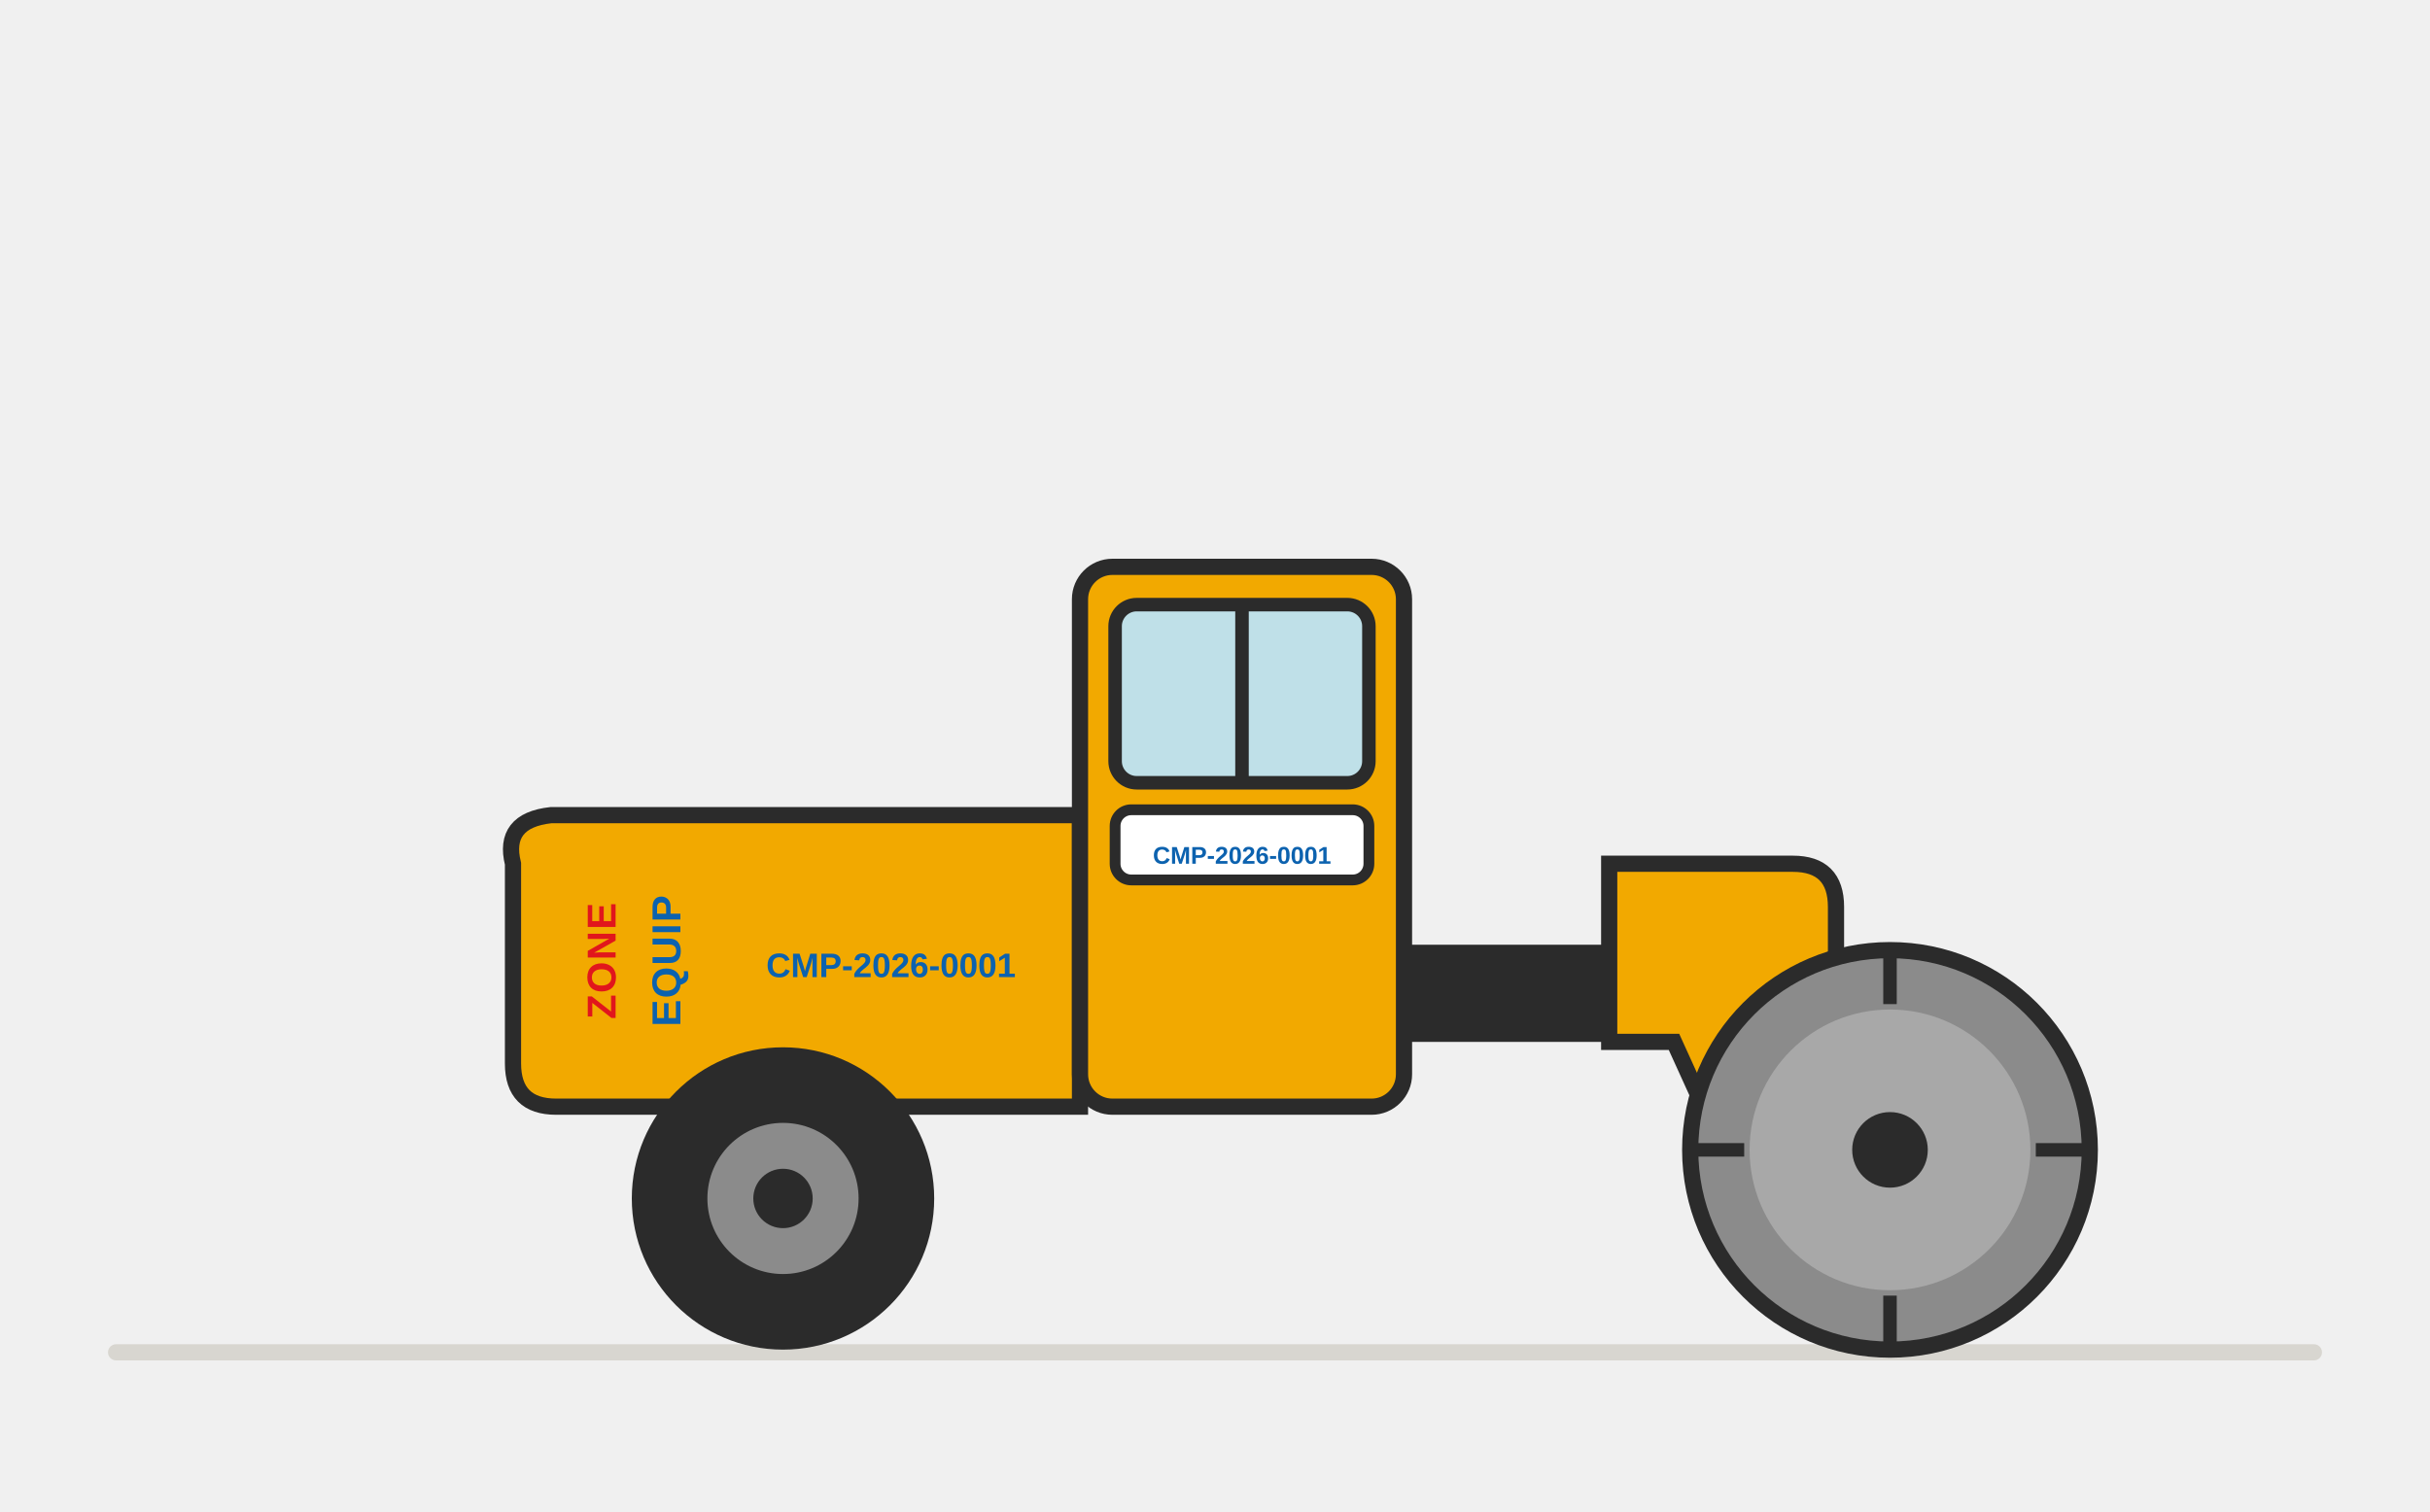
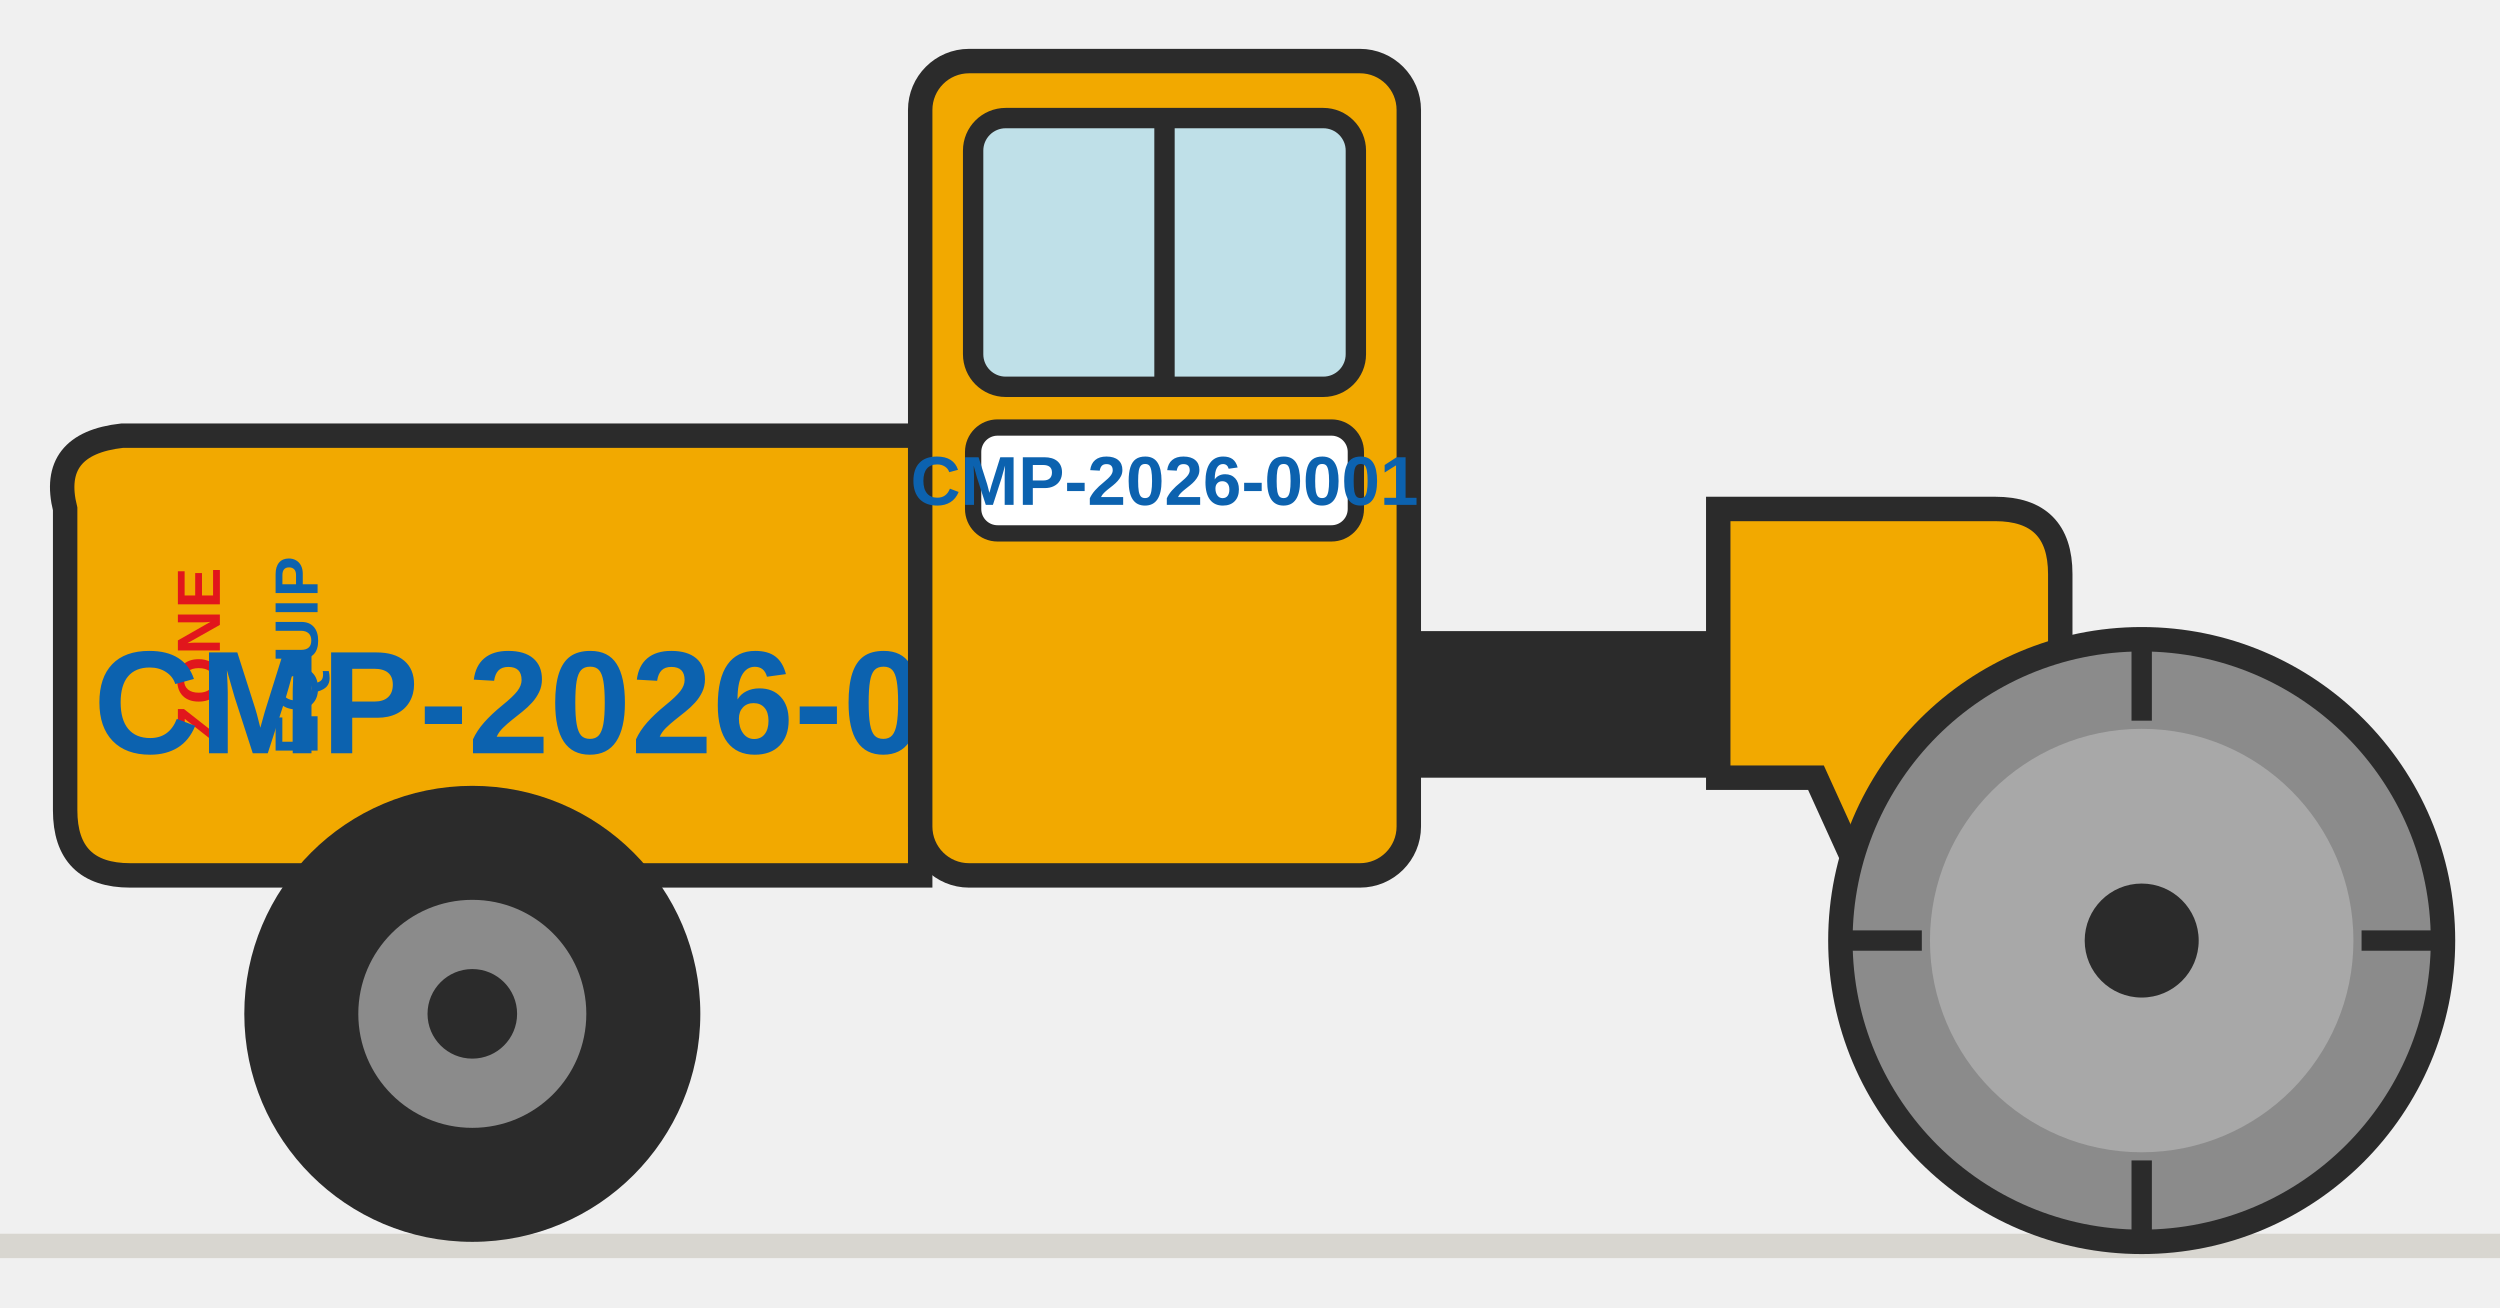
- <svg xmlns="http://www.w3.org/2000/svg" viewBox="0 0 900 560" width="720" role="img" aria-label="Zone Equip compacteur">
+ <svg xmlns="http://www.w3.org/2000/svg" width="614" height="321" viewBox="174 195 614 321" role="img" aria-label="Zone Equip compacteur">
  <rect x="40" y="498" width="820" height="6" rx="3" fill="#d8d6d0" />
  <g>
    <path d="M 190 320 Q 186 304 204 302 L 400 302 L 400 410 L 206 410 Q 190 410 190 394 Z" fill="#f2a900" stroke="#2b2b2b" stroke-width="6" />
    <text transform="rotate(-90 222 356)" x="222" y="362" text-anchor="middle" font-family="Arial Black, Arial, sans-serif" font-size="15" font-weight="900" fill="#e1161c" letter-spacing="0.5">ZONE</text>
    <text transform="rotate(-90 246 356)" x="246" y="362" text-anchor="middle" font-family="Arial Black, Arial, sans-serif" font-size="15" font-weight="900" fill="#0c62af" letter-spacing="0.5">EQUIP</text>
-     <text id="machine-number" data-machine-number="CMP-2026-0001" x="330" y="362" text-anchor="middle" font-family="Arial Black, Arial, sans-serif" font-size="12.6" font-weight="900" fill="#0c62af">CMP-2026-0001</text>
+     <text data-max-width="124" id="machine-number" data-machine-number="CMP-2026-0001" x="329" y="380" text-anchor="middle" font-family="Arial Black, Arial, sans-serif" font-size="36" font-weight="900" fill="#0c62af">CMP-2026-0001</text>
  </g>
  <g>
    <rect x="400" y="210" width="120" height="200" rx="12" fill="#f2a900" stroke="#2b2b2b" stroke-width="6" />
    <rect x="413" y="224" width="94" height="66" rx="8" fill="#bfe0e8" stroke="#2b2b2b" stroke-width="5" />
    <line x1="460" y1="224" x2="460" y2="290" stroke="#2b2b2b" stroke-width="5" />
    <rect x="413" y="300" width="94" height="26" rx="6" fill="#ffffff" stroke="#2b2b2b" stroke-width="4" />
-     <text id="machine-number-cab" data-machine-number="CMP-2026-0001" x="460" y="320" text-anchor="middle" font-family="Arial Black, Arial, sans-serif" font-size="9.0" font-weight="900" fill="#0c62af" textLength="84" lengthAdjust="spacingAndGlyphs">CMP-2026-0001</text>
+     <text data-max-width="86" id="machine-number-cab" data-machine-number="CMP-2026-0001" x="460" y="319" text-anchor="middle" font-family="Arial Black, Arial, sans-serif" font-size="17" font-weight="900" fill="#0c62af">CMP-2026-0001</text>
  </g>
  <g>
    <path d="M 520 350 L 600 350 L 600 386 L 520 386 Z" fill="#2b2b2b" />
    <path d="M 596 320 L 664 320 Q 680 320 680 336 L 680 430 L 640 430 L 620 386 L 596 386 Z" fill="#f2a900" stroke="#2b2b2b" stroke-width="6" />
    <circle cx="700" cy="426" r="74" fill="#8b8b8b" stroke="#2b2b2b" stroke-width="6" />
    <circle cx="700" cy="426" r="52" fill="#a8a8a8" />
    <circle cx="700" cy="426" r="14" fill="#2b2b2b" />
    <path d="M 700 352 L 700 372 M 700 480 L 700 500 M 626 426 L 646 426 M 754 426 L 774 426" stroke="#2b2b2b" stroke-width="5" />
  </g>
  <g>
    <circle cx="290" cy="444" r="56" fill="#2b2b2b" />
    <circle cx="290" cy="444" r="28" fill="#8b8b8b" />
    <circle cx="290" cy="444" r="11" fill="#2b2b2b" />
  </g>
</svg>
